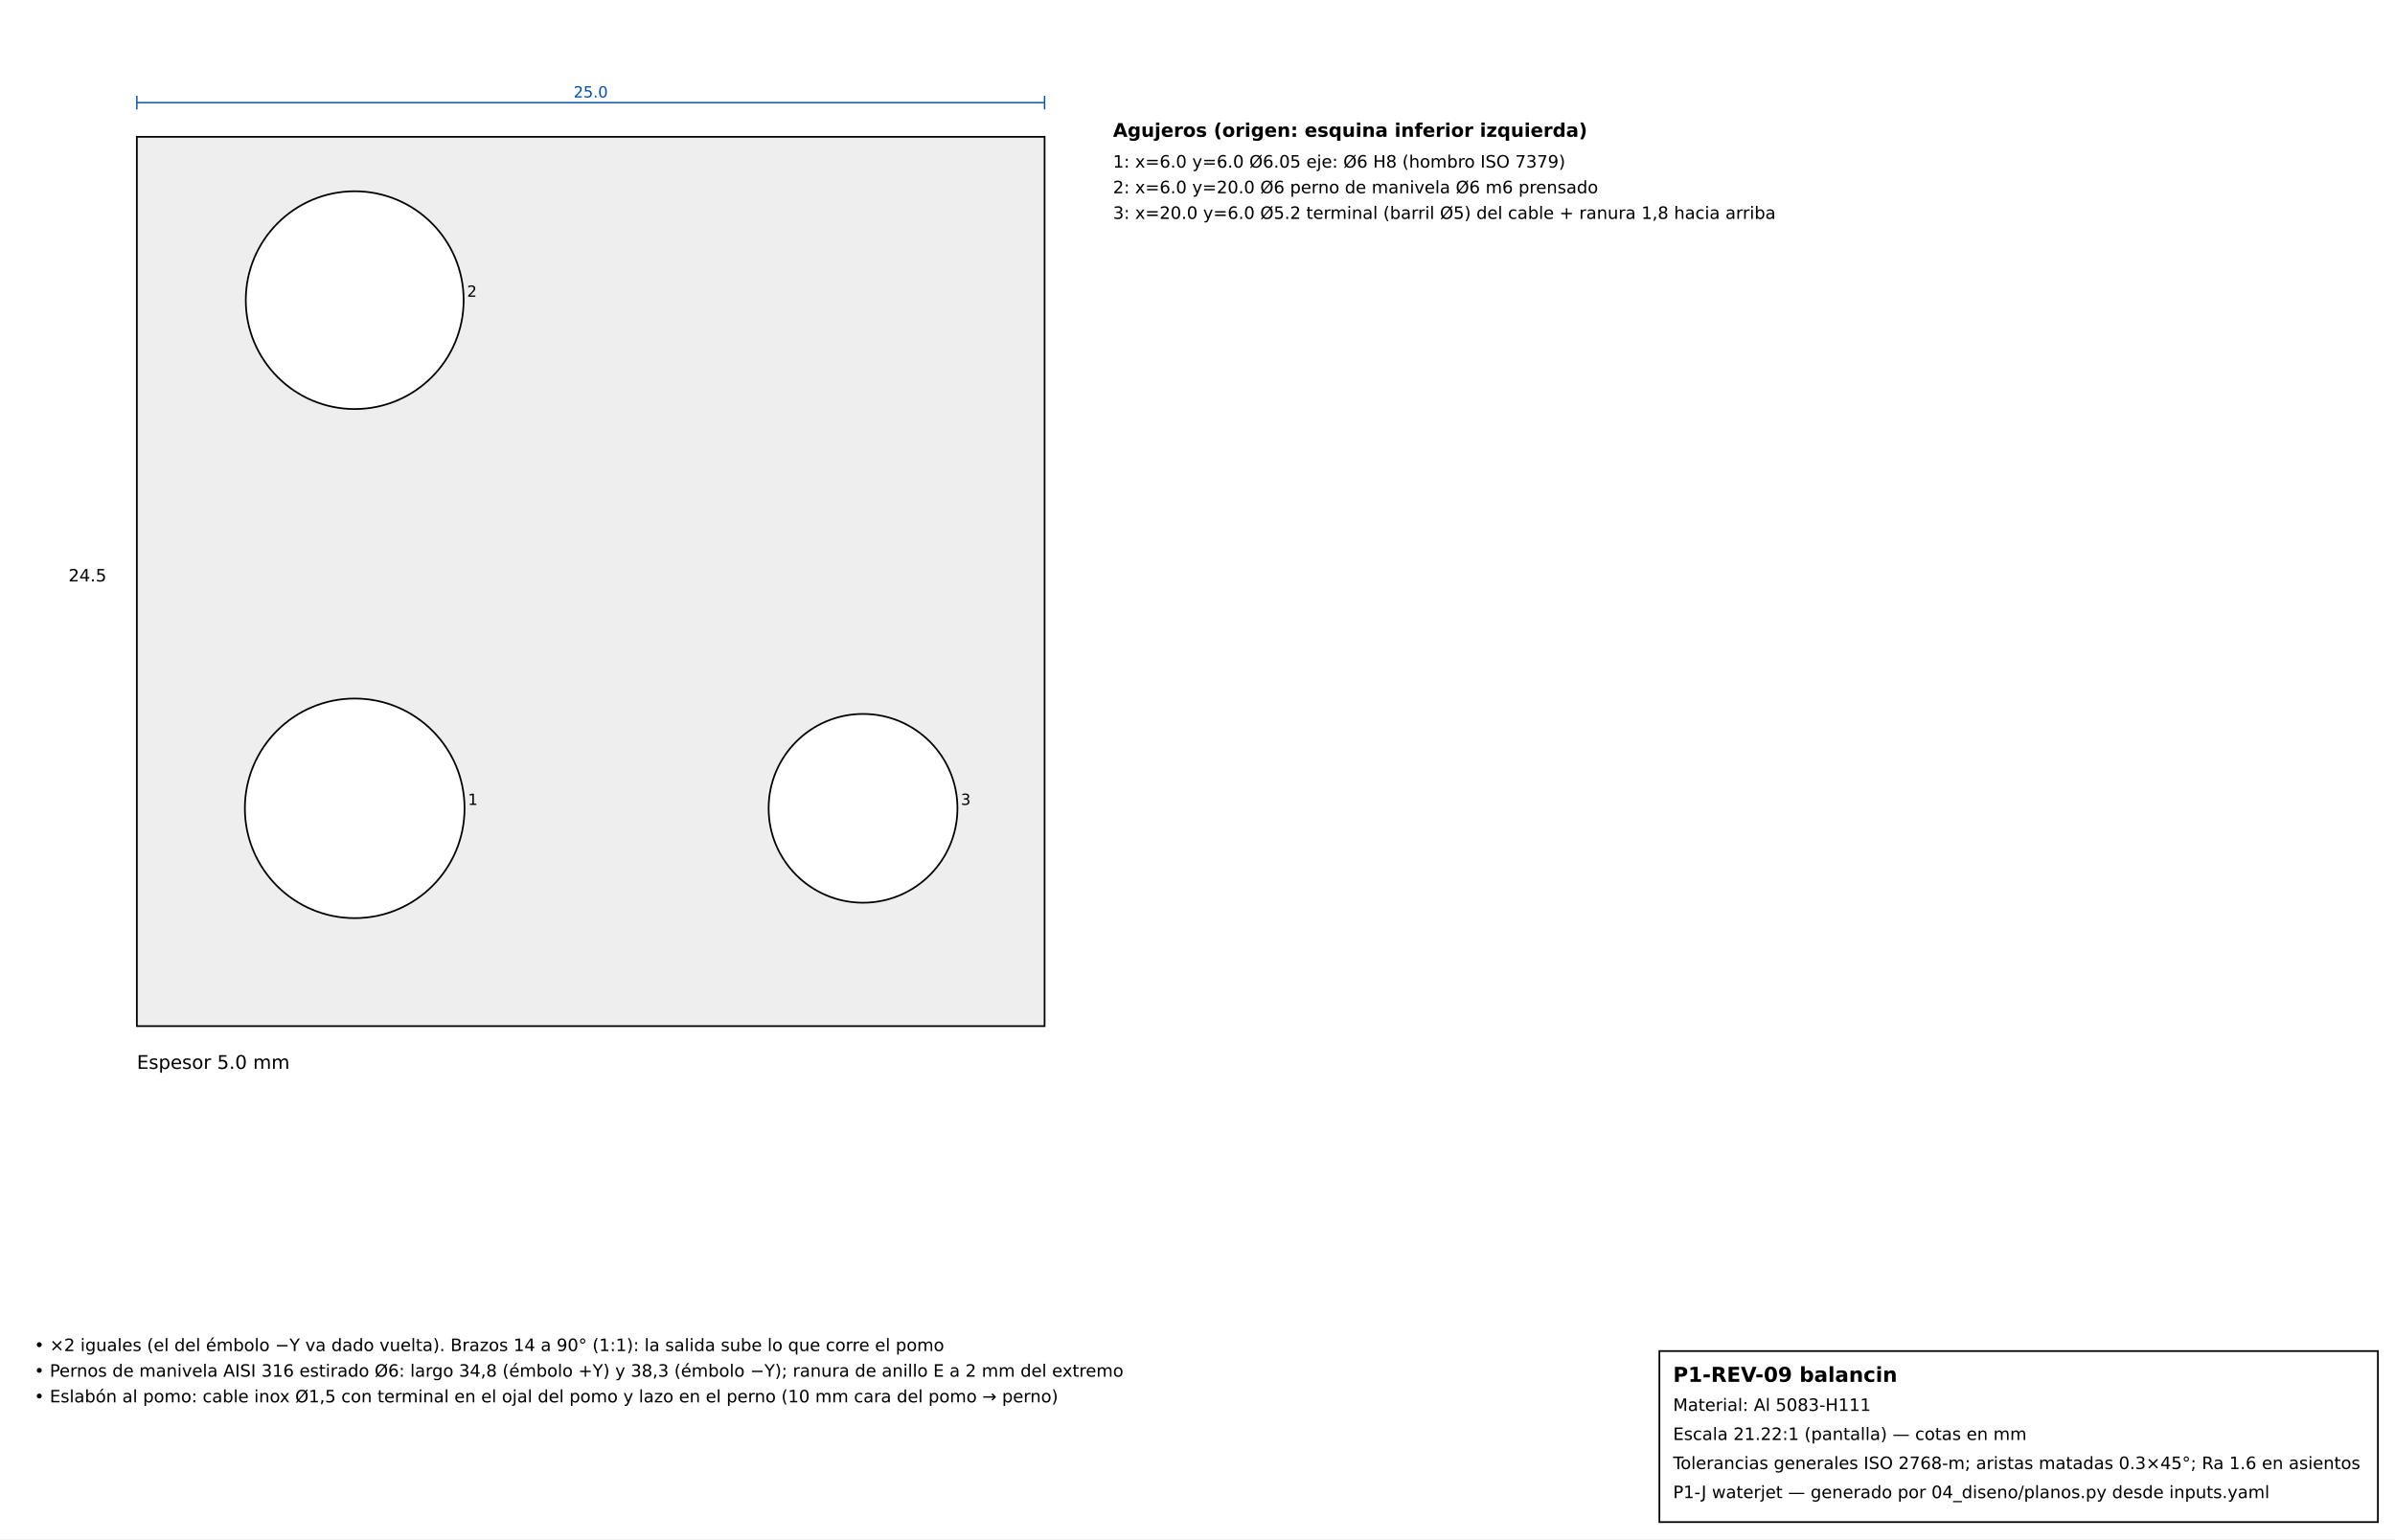
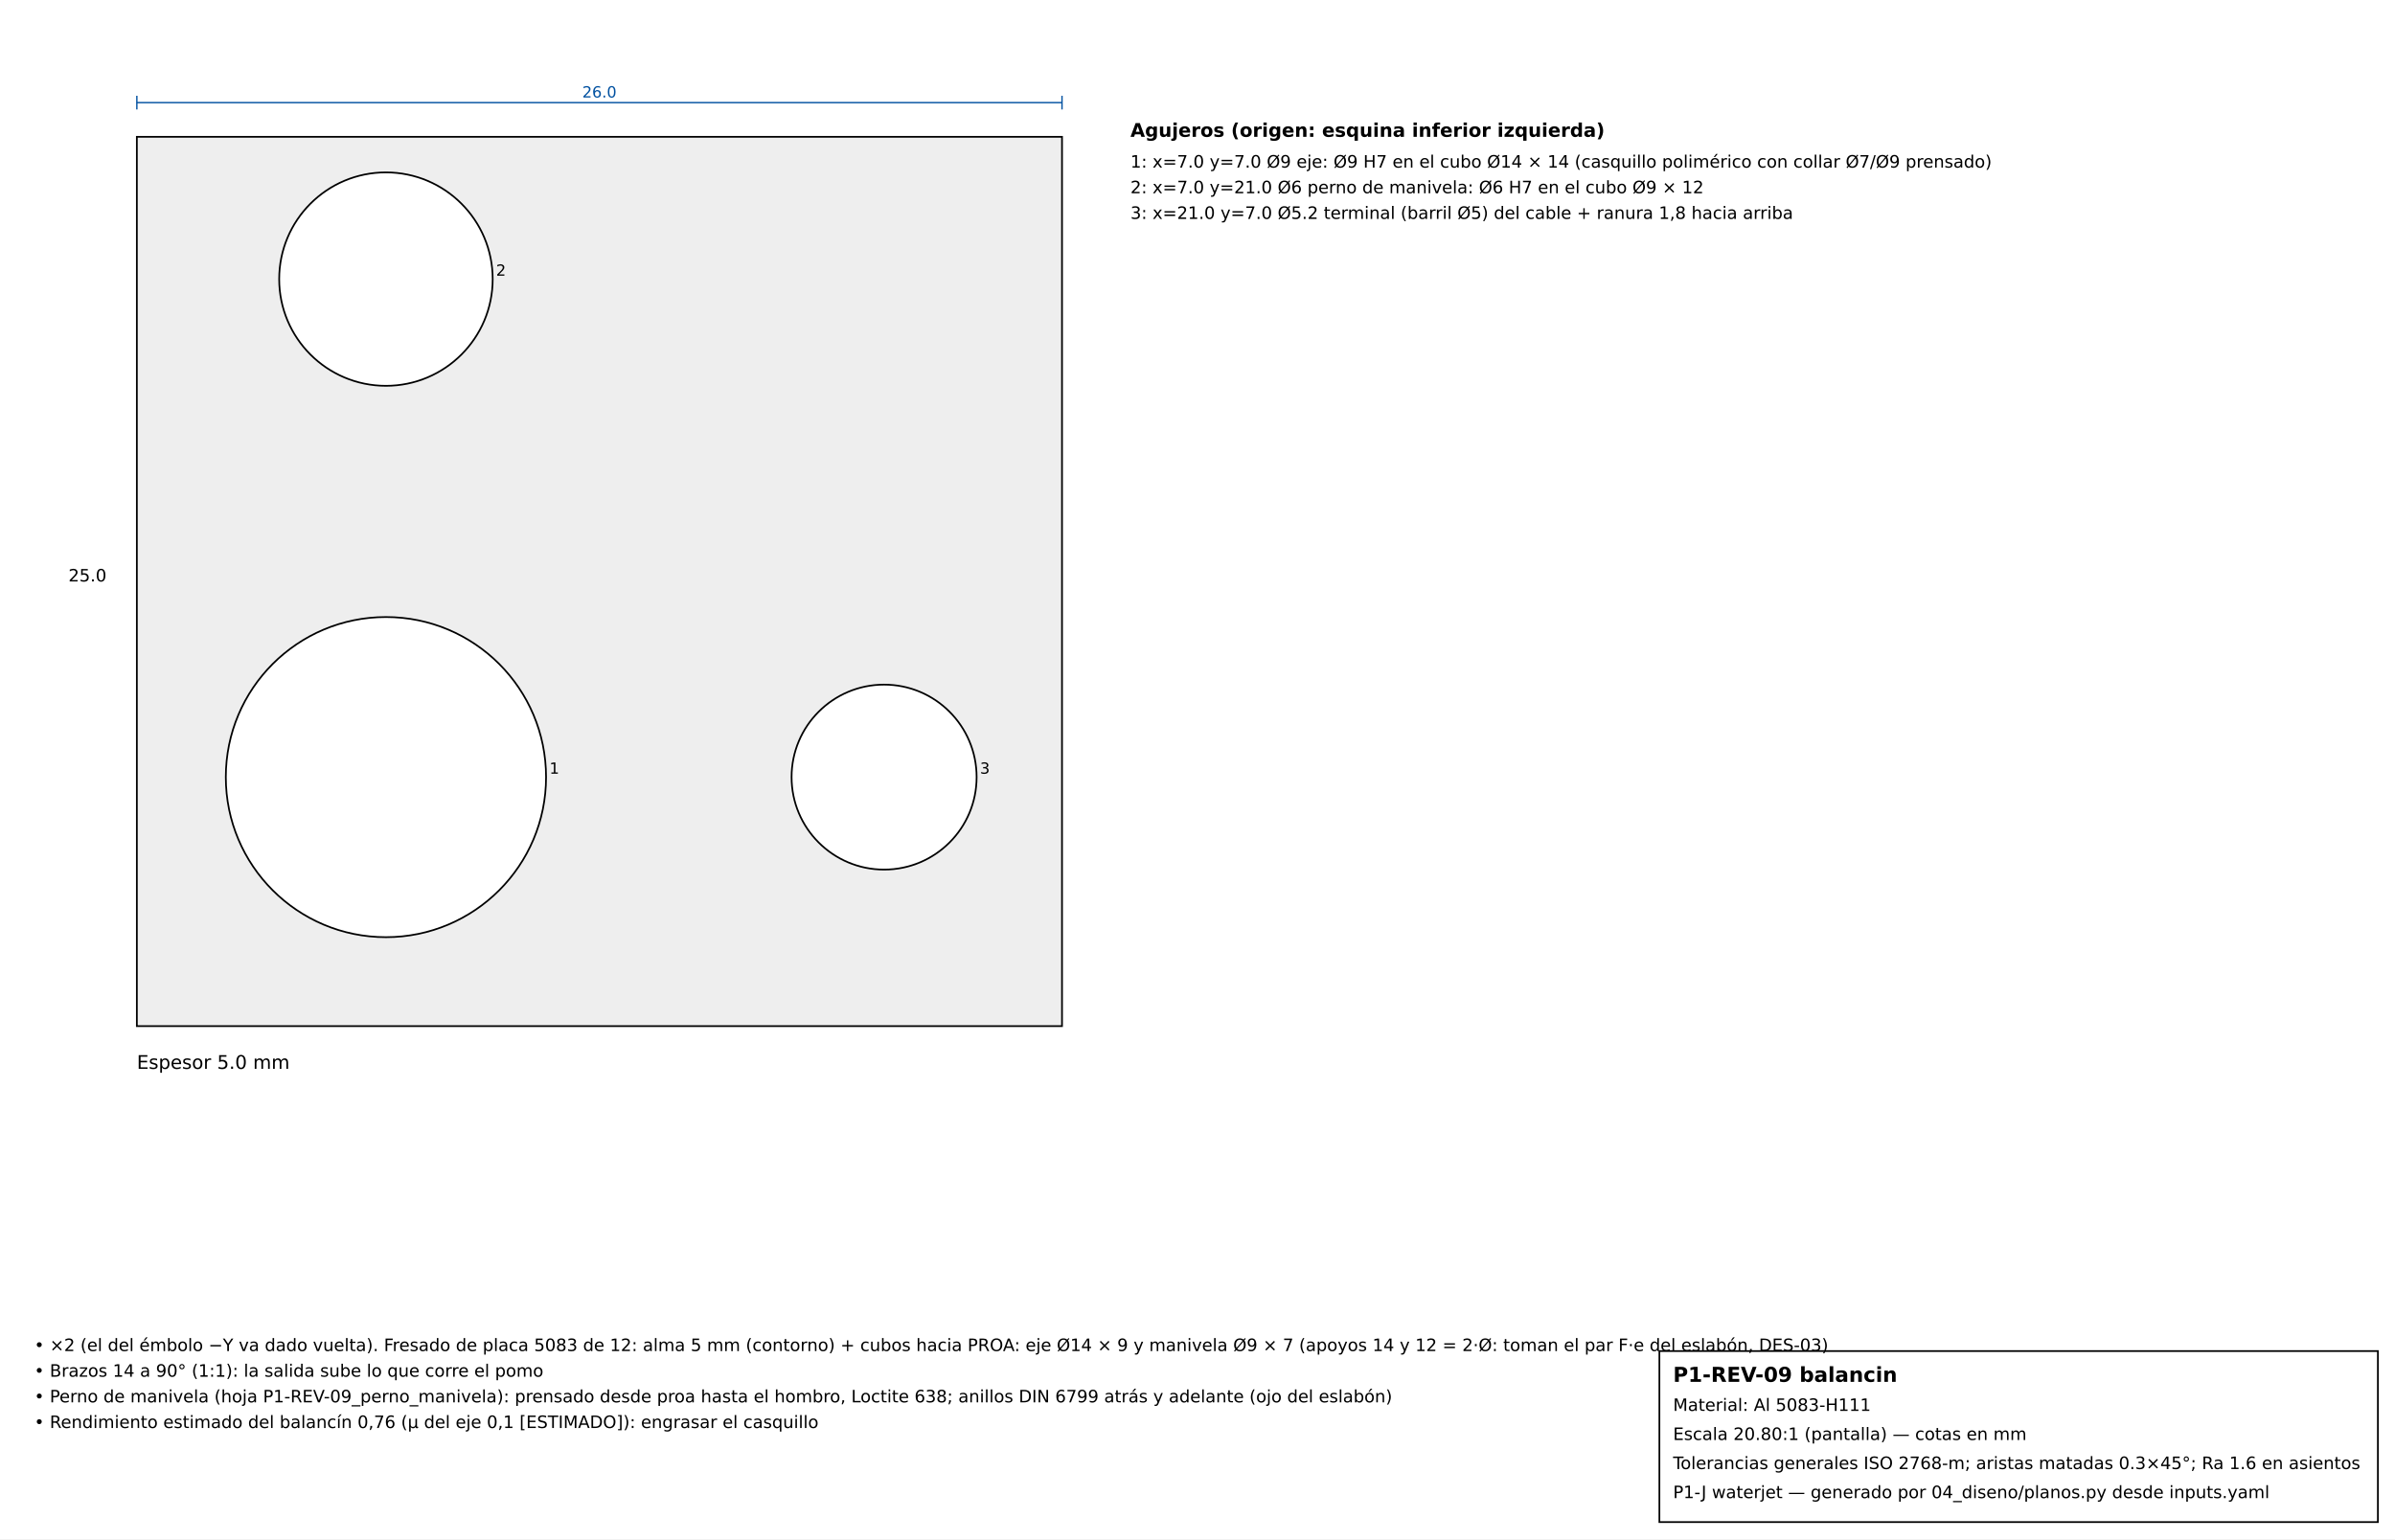
<svg xmlns="http://www.w3.org/2000/svg" baseProfile="full" height="900" version="1.1" width="1400">
  <defs />
  <rect fill="white" height="900" width="1400" x="0" y="0" />
-   <rect fill="#eeeeee" height="520.0" stroke="black" width="530.612" x="80" y="80" />
-   <circle cx="207.347" cy="472.653" fill="white" r="64.204" stroke="black" />
-   <text font-family="DejaVu Sans" font-size="9" x="273.551" y="470.653">1</text>
-   <circle cx="207.347" cy="175.51" fill="white" r="63.673" stroke="black" />
-   <text font-family="DejaVu Sans" font-size="9" x="273.02" y="173.51">2</text>
-   <circle cx="504.49" cy="472.653" fill="white" r="55.184" stroke="black" />
-   <text font-family="DejaVu Sans" font-size="9" x="561.673" y="470.653">3</text>
-   <text font-family="DejaVu Sans" font-size="11" font-weight="bold" x="650.612" y="80">Agujeros (origen: esquina inferior izquierda)</text>
-   <text font-family="DejaVu Sans" font-size="10" x="650.612" y="98">1: x=6.0  y=6.0  Ø6.05  eje: Ø6 H8 (hombro ISO 7379)</text>
-   <text font-family="DejaVu Sans" font-size="10" x="650.612" y="113">2: x=6.0  y=20.0  Ø6  perno de manivela Ø6 m6 prensado</text>
-   <text font-family="DejaVu Sans" font-size="10" x="650.612" y="128">3: x=20.0  y=6.0  Ø5.2  terminal (barril Ø5) del cable + ranura 1,8 hacia arriba</text>
-   <line stroke="#0050a0" stroke-width="0.8" x1="80" x2="610.612" y1="60" y2="60" />
+   <rect fill="#eeeeee" height="520.0" stroke="black" width="540.8" x="80" y="80" />
+   <circle cx="225.6" cy="454.4" fill="white" r="93.6" stroke="black" />
+   <text font-family="DejaVu Sans" font-size="9" x="321.2" y="452.4">1</text>
+   <circle cx="225.6" cy="163.2" fill="white" r="62.4" stroke="black" />
+   <text font-family="DejaVu Sans" font-size="9" x="290.0" y="161.2">2</text>
+   <circle cx="516.8" cy="454.4" fill="white" r="54.08" stroke="black" />
+   <text font-family="DejaVu Sans" font-size="9" x="572.88" y="452.4">3</text>
+   <text font-family="DejaVu Sans" font-size="11" font-weight="bold" x="660.8" y="80">Agujeros (origen: esquina inferior izquierda)</text>
+   <text font-family="DejaVu Sans" font-size="10" x="660.8" y="98">1: x=7.0  y=7.0  Ø9  eje: Ø9 H7 en el cubo Ø14 × 14 (casquillo polimérico con collar Ø7/Ø9 prensado)</text>
+   <text font-family="DejaVu Sans" font-size="10" x="660.8" y="113">2: x=7.0  y=21.0  Ø6  perno de manivela: Ø6 H7 en el cubo Ø9 × 12</text>
+   <text font-family="DejaVu Sans" font-size="10" x="660.8" y="128">3: x=21.0  y=7.0  Ø5.2  terminal (barril Ø5) del cable + ranura 1,8 hacia arriba</text>
+   <line stroke="#0050a0" stroke-width="0.8" x1="80" x2="620.8" y1="60" y2="60" />
  <line stroke="#0050a0" stroke-width="0.8" x1="80" x2="80" y1="56" y2="64" />
-   <line stroke="#0050a0" stroke-width="0.8" x1="610.612" x2="610.612" y1="56" y2="64" />
-   <text fill="#0050a0" font-family="DejaVu Sans" font-size="9" text-anchor="middle" x="345.306" y="57">25.0</text>
-   <text font-family="DejaVu Sans" font-size="10" x="40" y="340.0">24.5</text>
+   <line stroke="#0050a0" stroke-width="0.8" x1="620.8" x2="620.8" y1="56" y2="64" />
+   <text fill="#0050a0" font-family="DejaVu Sans" font-size="9" text-anchor="middle" x="350.4" y="57">26.0</text>
+   <text font-family="DejaVu Sans" font-size="10" x="40" y="340.0">25.0</text>
  <text font-family="DejaVu Sans" font-size="11" x="80" y="625.0">Espesor 5.0 mm</text>
  <g font-family="DejaVu Sans" font-size="11">
    <rect fill="none" height="100" stroke="black" width="420" x="970" y="790" />
    <text font-size="12" font-weight="bold" x="978" y="808">P1-REV-09  balancin</text>
    <text font-size="10" font-weight="normal" x="978" y="825">Material: Al 5083-H111</text>
-     <text font-size="10" font-weight="normal" x="978" y="842">Escala 21.22:1 (pantalla)  —  cotas en mm</text>
+     <text font-size="10" font-weight="normal" x="978" y="842">Escala 20.80:1 (pantalla)  —  cotas en mm</text>
    <text font-size="10" font-weight="normal" x="978" y="859">Tolerancias generales ISO 2768-m; aristas matadas 0.3×45°; Ra 1.6 en asientos</text>
    <text font-size="10" font-weight="normal" x="978" y="876">P1-J waterjet — generado por 04_diseno/planos.py desde inputs.yaml</text>
-     <text font-size="10" x="20" y="790">• ×2 iguales (el del émbolo −Y va dado vuelta). Brazos 14 a 90° (1:1): la salida sube lo que corre el pomo</text>
-     <text font-size="10" x="20" y="805">• Pernos de manivela AISI 316 estirado Ø6: largo 34,8 (émbolo +Y) y 38,3 (émbolo −Y); ranura de anillo E a 2 mm del extremo</text>
-     <text font-size="10" x="20" y="820">• Eslabón al pomo: cable inox Ø1,5 con terminal en el ojal del pomo y lazo en el perno (10 mm cara del pomo → perno)</text>
+     <text font-size="10" x="20" y="790">• ×2 (el del émbolo −Y va dado vuelta). Fresado de placa 5083 de 12: alma 5 mm (contorno) + cubos hacia PROA: eje Ø14 × 9 y manivela Ø9 × 7 (apoyos 14 y 12 = 2·Ø: toman el par F·e del eslabón, DES-03)</text>
+     <text font-size="10" x="20" y="805">• Brazos 14 a 90° (1:1): la salida sube lo que corre el pomo</text>
+     <text font-size="10" x="20" y="820">• Perno de manivela (hoja P1-REV-09_perno_manivela): prensado desde proa hasta el hombro, Loctite 638; anillos DIN 6799 atrás y adelante (ojo del eslabón)</text>
+     <text font-size="10" x="20" y="835">• Rendimiento estimado del balancín 0,76 (μ del eje 0,1 [ESTIMADO]): engrasar el casquillo</text>
  </g>
</svg>
